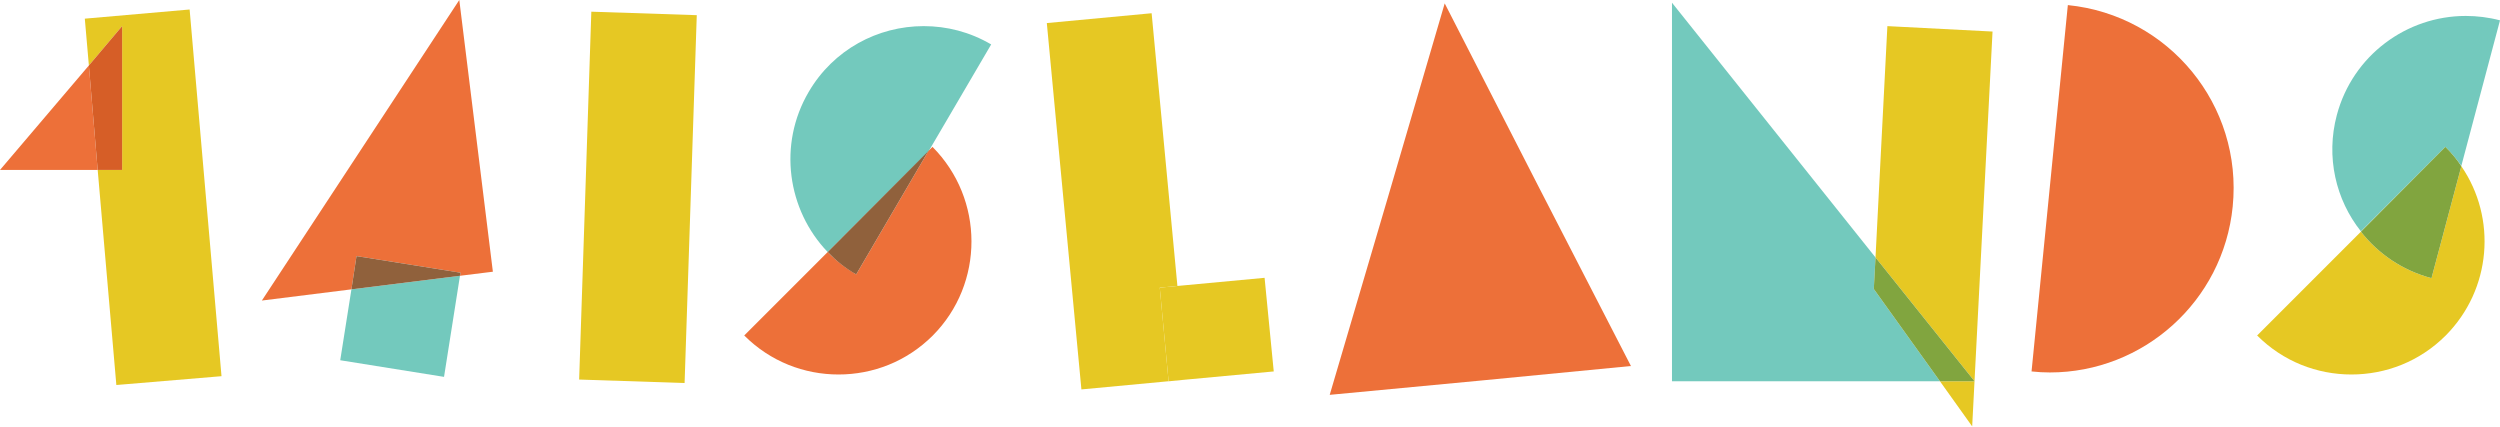
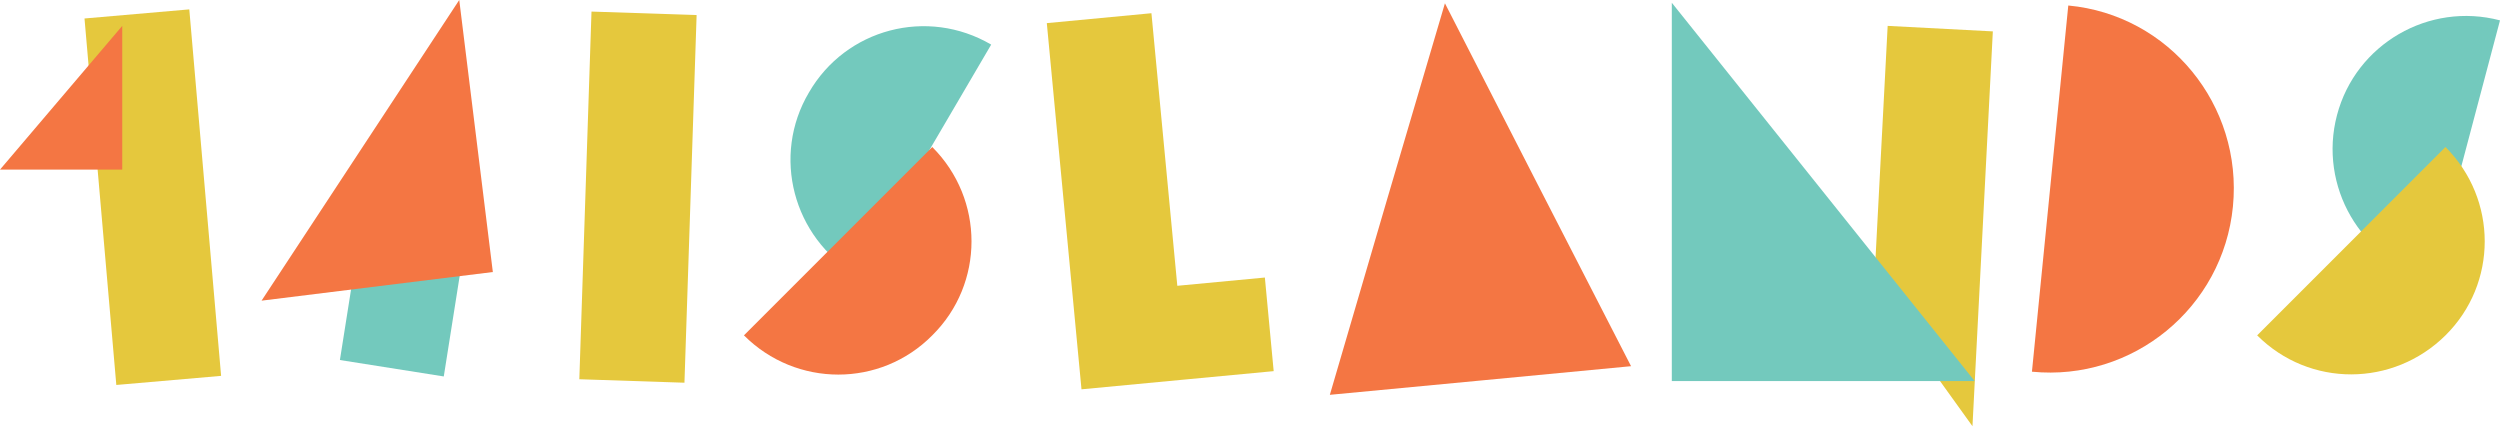
- <svg xmlns="http://www.w3.org/2000/svg" viewBox="0 0 737 125.7" enable-background="new 0 0 737 125.7">
-   <path fill="#E6C823" d="M170.733 111.89l3.59-108.446 31.085 1.03-3.59 108.445z" />
-   <path fill="#E6C823" d="M339.5 3.9l-30.9 2.9 10.2 108 30.9-2.9-5.2.5-2.6-27.6 5.2-.5z" />
-   <path fill="#E6C823" d="M372.8 81.9l-25.7 2.4-5.2.5 2.6 27.6 5.2-.5 25.8-2.4z" />
-   <path fill="#E6C823" d="M55.9 2.8L25 5.5l1.2 13.8L36 7.7v42.4h-7.2l5.5 63.4 31-2.6z" />
-   <path fill="#73C9BD" d="M135.6 81.3l-32 4-3.3 20.9 30.6 4.9z" />
-   <path fill="#ED7039" d="M26.2 19.3L0 50.1h28.8z" />
-   <path fill="#D65E27" d="M36 7.7l-9.8 11.6 2.6 30.8H36z" />
-   <path fill="#ED7039" d="M135.4 0L77.2 88.6l26.4-3.3 1.5-9.8 30.7 4.9-.2.9 9.7-1.2z" />
-   <path fill="#90613C" d="M105.1 75.5l-1.5 9.8 32-4 .2-.9z" />
-   <path fill="#73C9BD" d="M272.3 7.7c-13.5 0-26.6 6.9-33.9 19.4-9.1 15.5-6.3 34.8 5.6 47.2l29.8-29.8 18.4-31.4c-6.3-3.7-13.1-5.4-19.9-5.4" />
-   <path fill="#ED7039" d="M274.9 43.3l-1.2 1.2-21.3 36.4c-3.2-1.9-6-4.1-8.4-6.6l-24.6 24.6c7.7 7.7 17.7 11.5 27.8 11.5s20.1-3.8 27.8-11.5c15.2-15.3 15.2-40.2-.1-55.6" />
-   <path fill="#90613C" d="M273.7 44.5L244 74.3c2.4 2.5 5.2 4.8 8.4 6.6l21.3-36.4z" />
-   <path fill="#ED7039" d="M425.9 1L409 58.7l-17 57.7 44.4-4.2 44.4-4.3-27.5-53.4z" />
-   <path fill="#E6C823" d="M556.4 7.7l-3.5 68.2 29.2 36.5h-10.2l9.5 13.3 6-116.4z" />
-   <path fill="#73C9BD" d="M492.9.8v111.6h79l-19.5-27.2.5-9.3z" />
-   <path fill="#81A53F" d="M552.9 75.9l-.5 9.3 19.5 27.2h10.2z" />
-   <path fill="#73C9BD" d="M726.9 4.7c-17.4 0-33.3 11.6-38 29.2-3.3 12.4-.3 25 7.1 34.3l24.9-24.9c1.8 1.8 3.3 3.6 4.7 5.6L737 6c-3.4-.9-6.8-1.3-10.1-1.3" />
-   <path fill="#E6C823" d="M725.6 49l-8.8 33c-8.6-2.3-15.7-7.2-20.8-13.7l-30.6 30.6c7.7 7.7 17.7 11.5 27.8 11.5 10.1 0 20.1-3.8 27.8-11.5 13.5-13.6 15.1-34.6 4.6-49.9" />
-   <path fill="#81A53F" d="M720.9 43.3l-24.9 25c5.1 6.5 12.2 11.4 20.8 13.7l8.8-33c-1.3-2-2.9-3.9-4.7-5.7" />
-   <path fill="#ED7039" d="M609.6 1.5l-10.7 108c1.8.2 3.6.3 5.4.3 27.5 0 51.1-20.9 53.9-48.9 3-29.9-18.8-56.4-48.6-59.4" />
+ <svg xmlns="http://www.w3.org/2000/svg" viewBox="0 0 454 77.4" enable-background="new 0 0 454 77.4">
+   <path fill="#E5C83D" d="M15.345 3.356l19.03-1.652 5.778 66.553-19.03 1.652z" />
+   <path fill="#E5C83D" d="M107.416 2.102l19.09.632-2.21 66.766-19.09-.63z" />
+   <path fill="#73C9BD" d="M64.71 46.516L83.575 49.5 80.59 68.363 61.727 65.38z" />
+   <path fill="#E5C83D" d="M231.3 67.4l-1.6-17-15.9 1.5-4.7-49.5-19 1.8 6.3 66.5 19-1.8z" />
+   <path fill="#F47643" d="M22.2 30.8H0L22.2 4.7z" />
+   <path fill="#F47643" d="M89.5 49.4l-42 5.2L83.4 0z" />
+   <path fill="#73C9BD" d="M180 8.1l-24.5 41.8c-11.5-6.8-15.4-21.6-8.6-33.1 6.7-11.6 21.5-15.5 33.1-8.7z" />
+   <path fill="#F47643" d="M135.1 60.9l34.2-34.2c9.5 9.5 9.5 24.8 0 34.2-9.4 9.5-24.7 9.5-34.2 0z" />
+   <path fill="#F47643" d="M262.4.6l16.9 33 16.9 32.9-27.3 2.6-27.4 2.6 10.4-35.5z" />
+   <path fill="#E5C83D" d="M358.2 77.4l-17.9-24.9 2.5-47.8 19.1 1z" />
+   <path fill="#73C9BD" d="M303.6.5l55 68.7h-55z" />
+   <path fill="#73C9BD" d="M454 3.7l-12.4 46.8c-12.9-3.4-20.6-16.7-17.2-29.6S441.1.3 454 3.7z" />
+   <path fill="#E5C83D" d="M409.9 60.9l34.2-34.2c9.5 9.5 9.5 24.8 0 34.2s-24.7 9.5-34.2 0z" />
+   <path fill="#F47643" d="M405.5 37.5c-1.8 18.4-18.2 31.8-36.5 30L375.6 1c18.3 1.7 31.7 18.1 29.9 36.5z" />
</svg>
